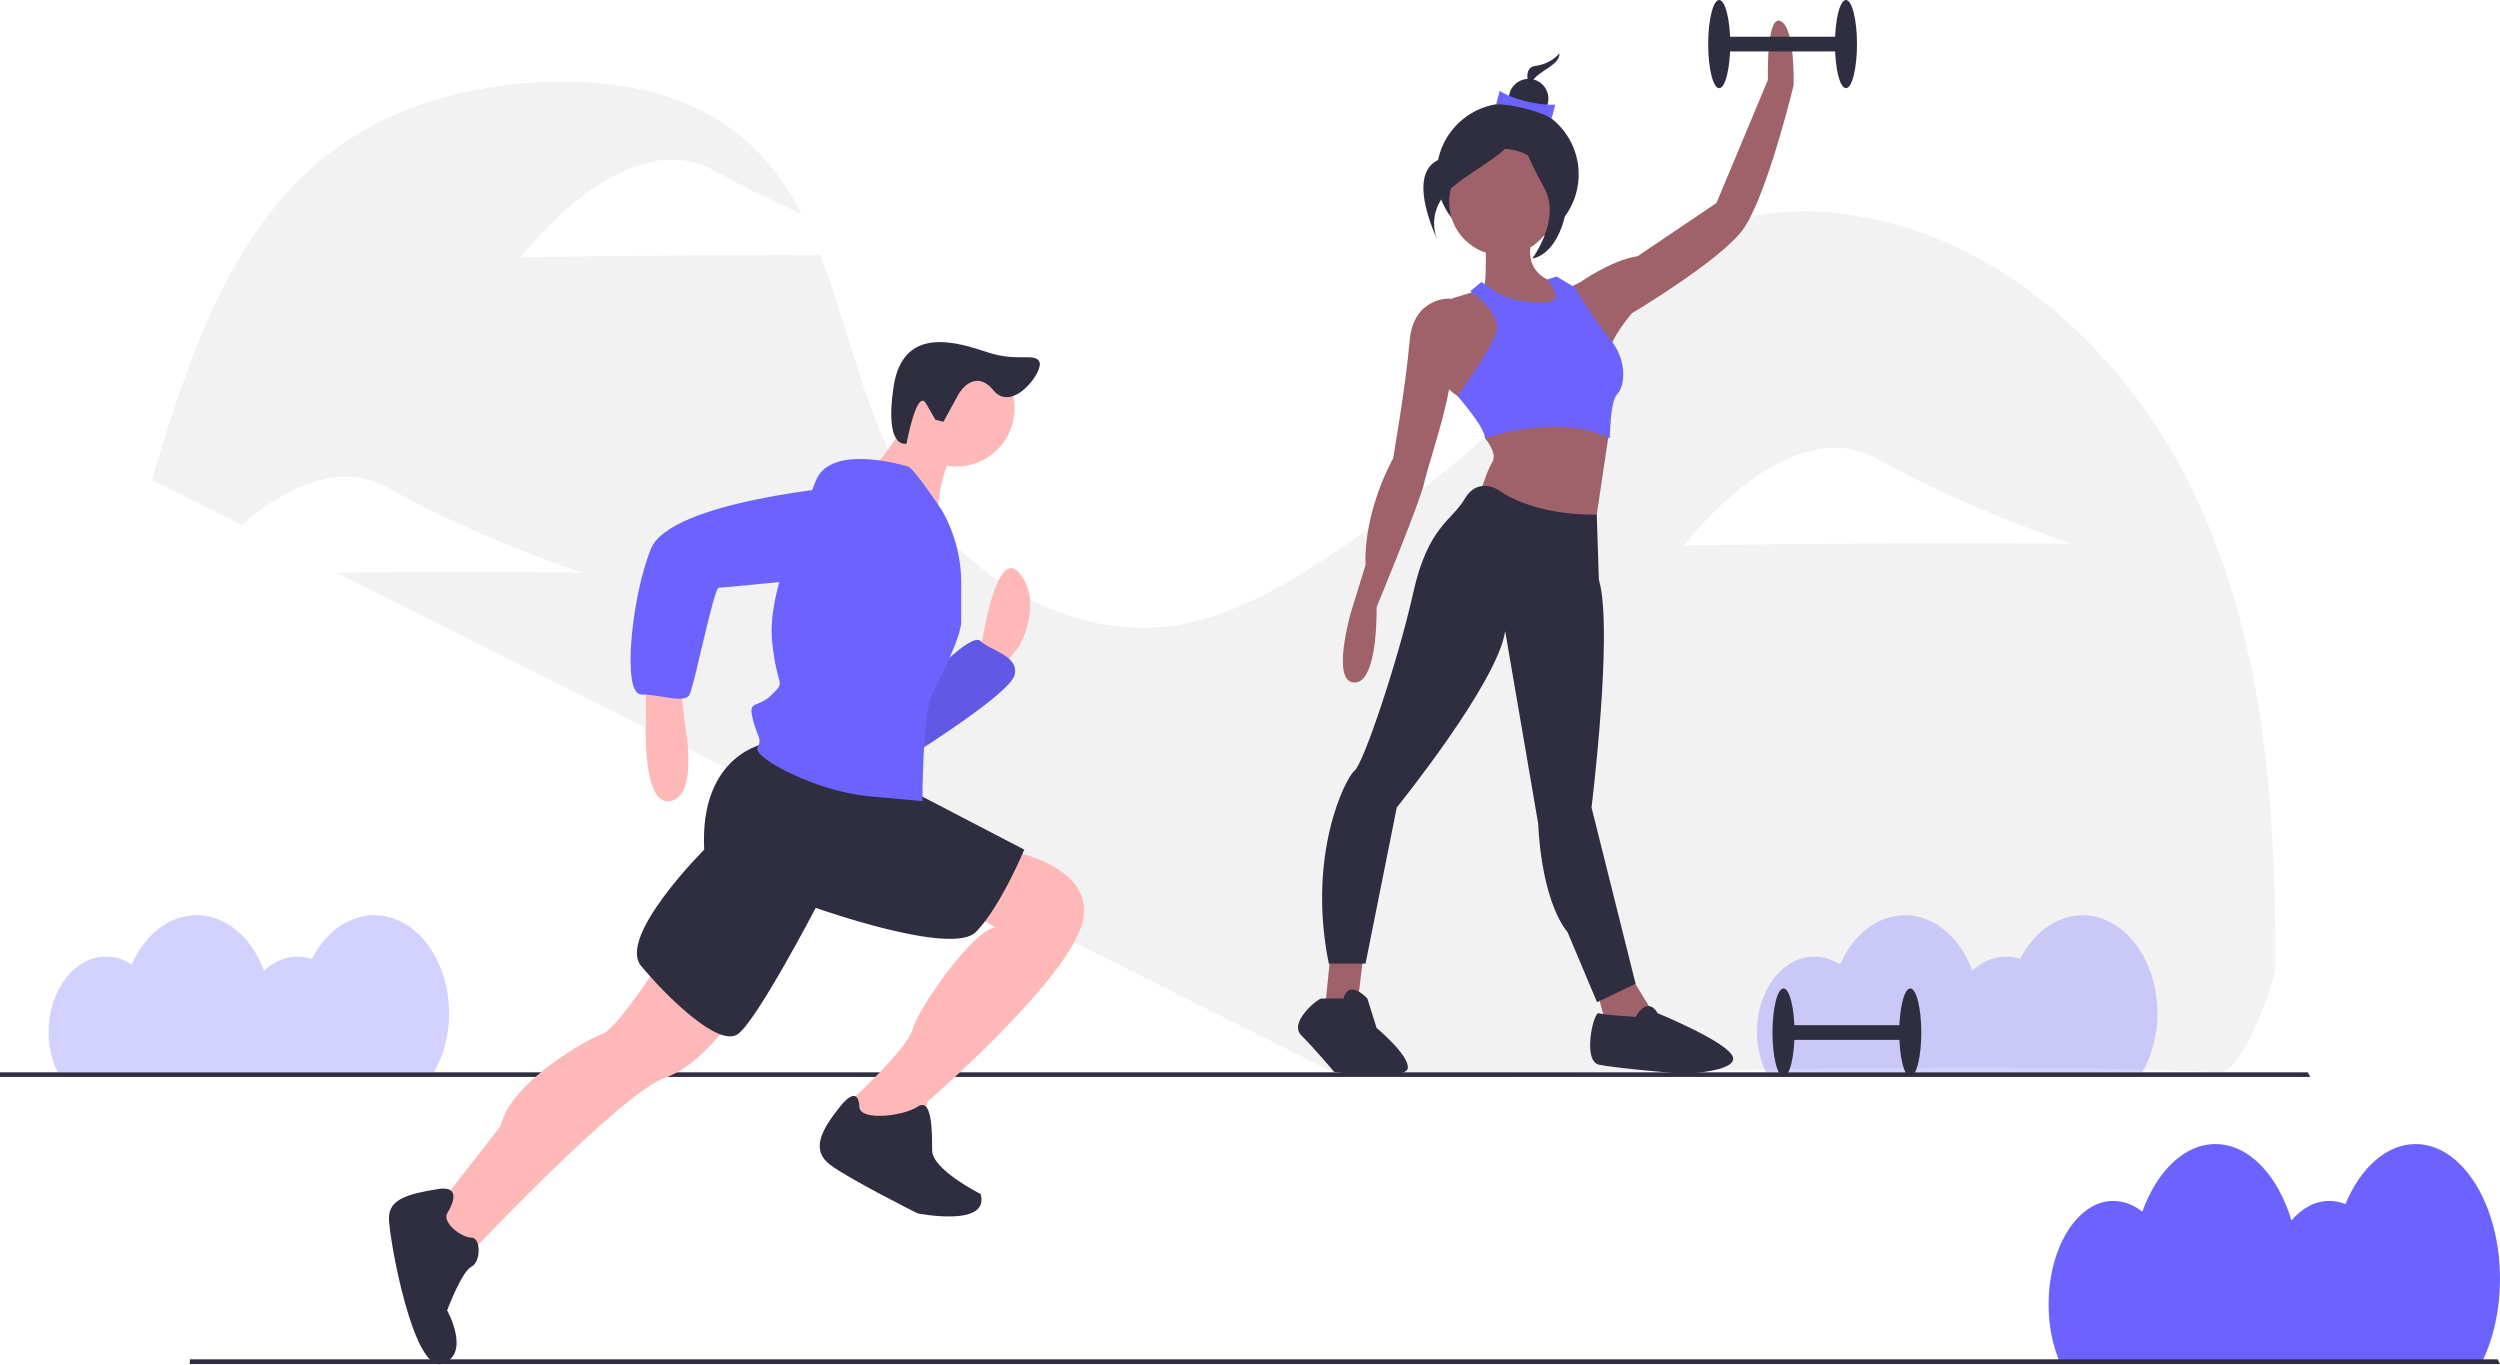
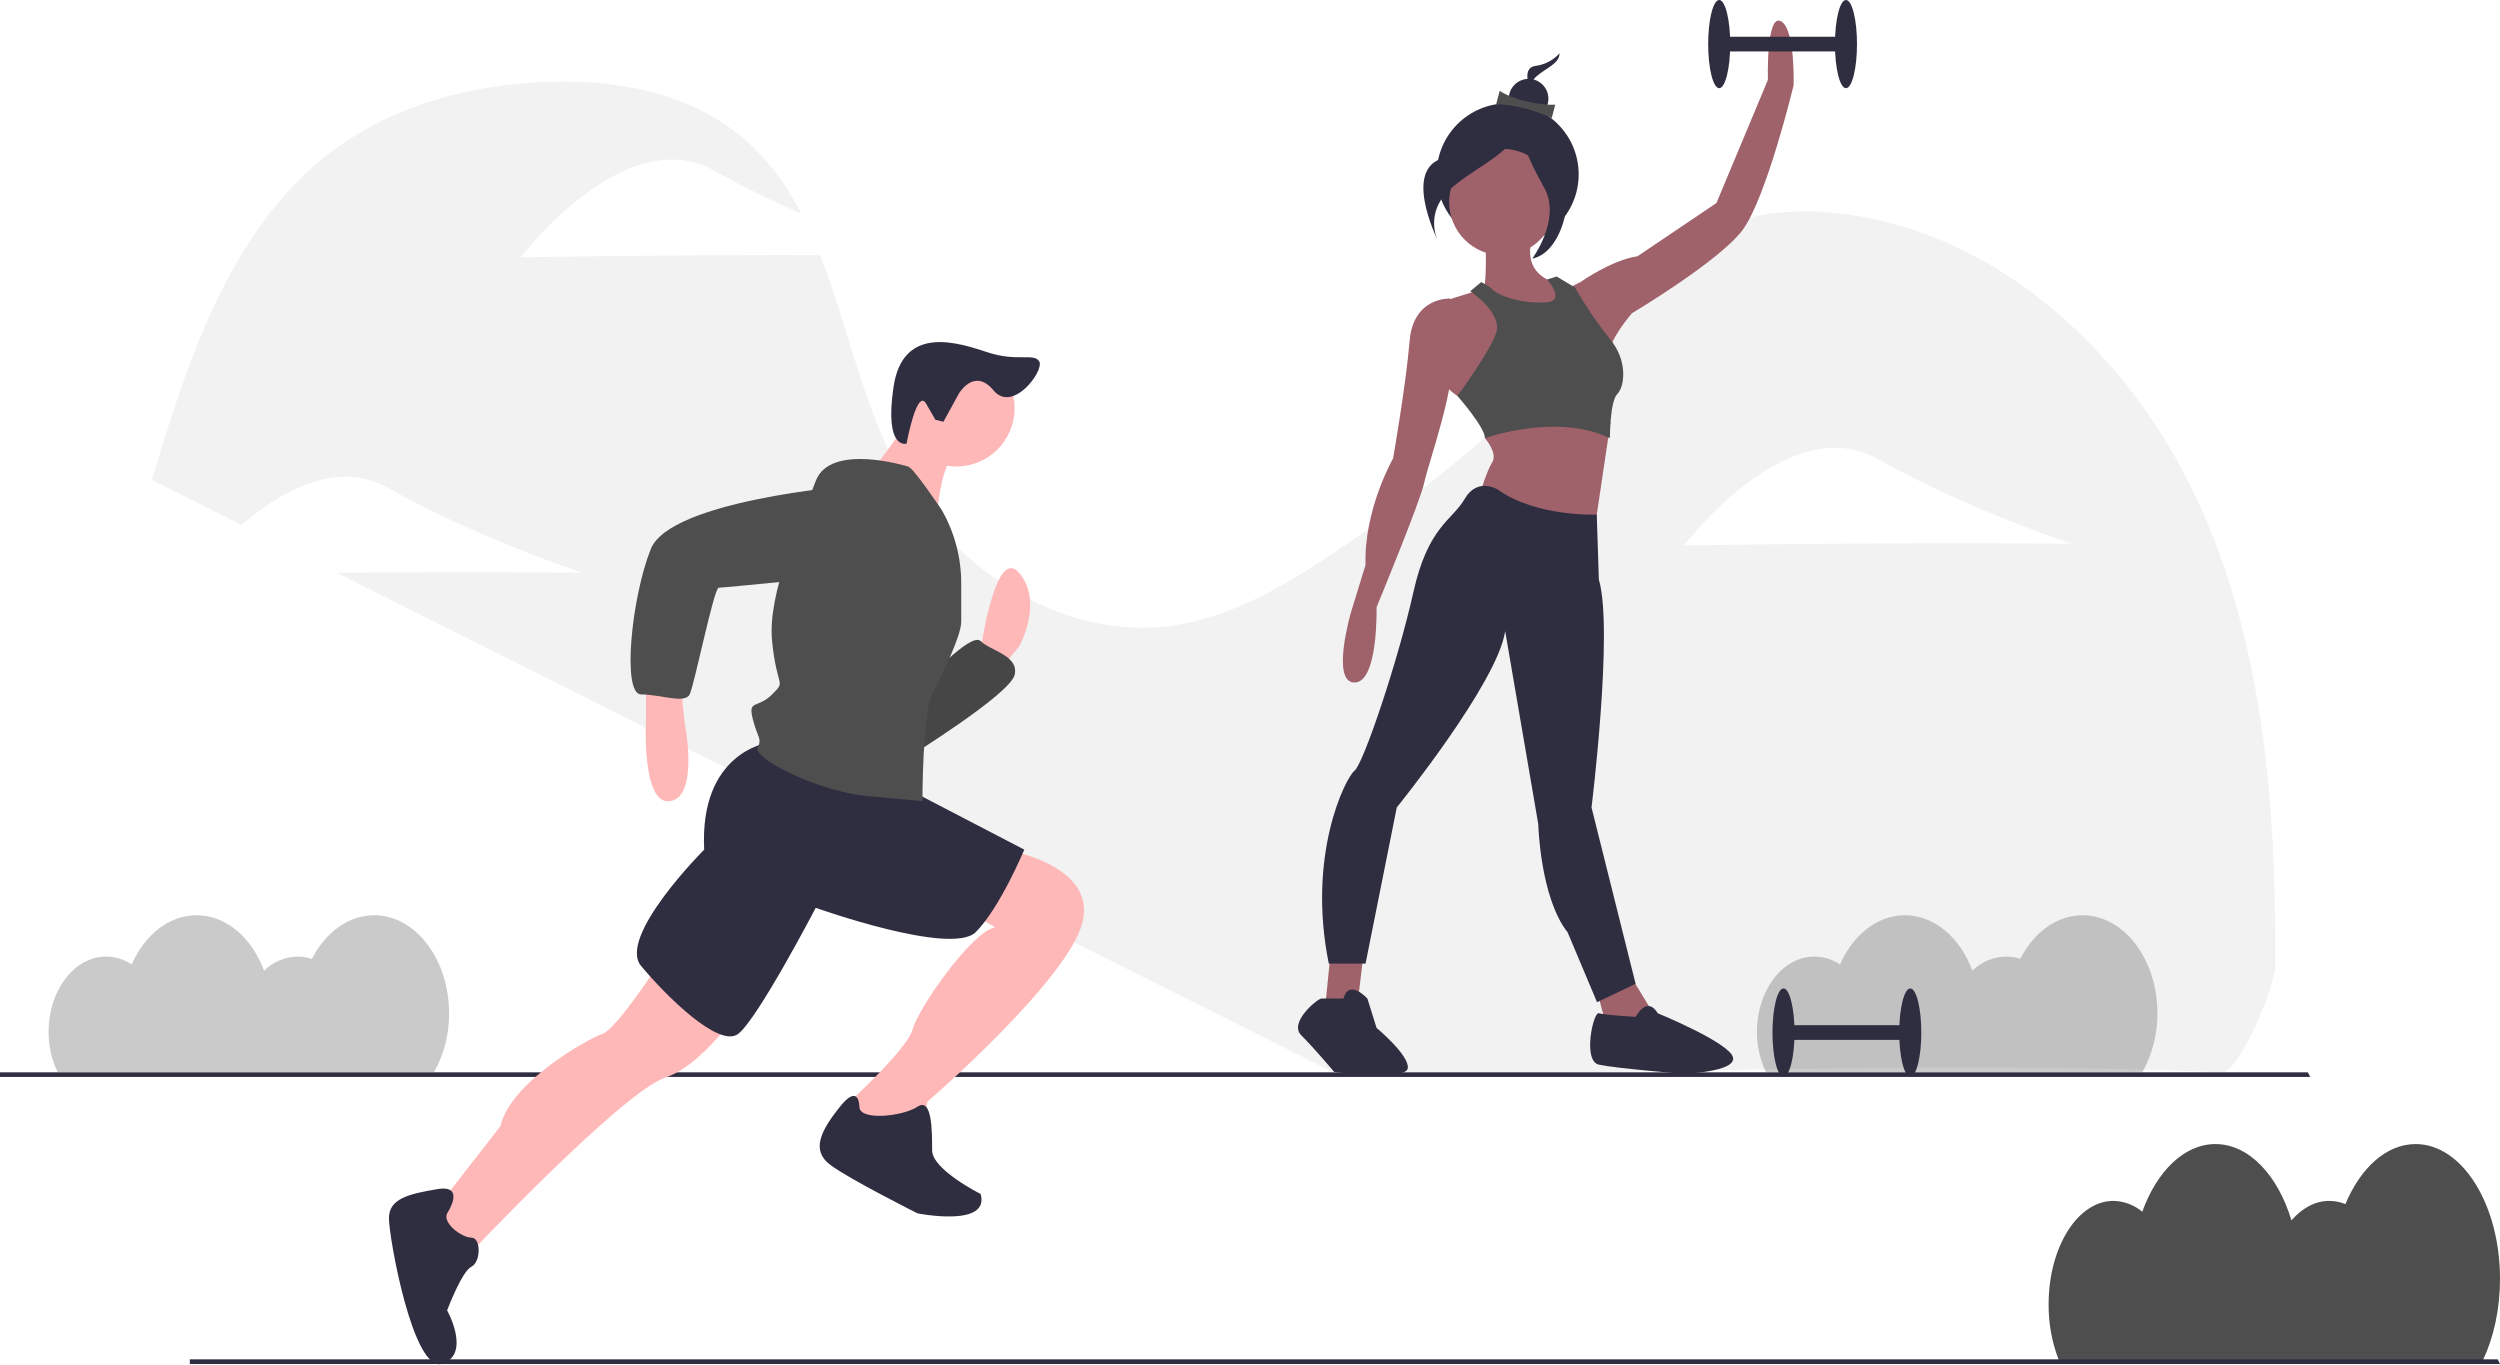
<svg xmlns="http://www.w3.org/2000/svg" id="f6ab8ba1-7e68-4bec-bb42-3789208a6270" data-name="Layer 1" width="1080" height="589.339" viewBox="0 0 1080 589.339">
-   <path d="M1140,707.811c0-32.167-16.322-58.243-36.457-58.243-12.655,0-23.8,10.305-30.337,25.946a18.287,18.287,0,0,0-6.967-1.398c-6.094,0-11.729,3.123-16.324,8.408-5.892-19.501-18.387-32.955-32.85-32.955-13.522,0-25.316,11.771-31.61,29.24a19.915,19.915,0,0,0-12.477-4.692C957.526,674.115,945,694.127,945,718.813a65.145,65.145,0,0,0,4.408,24.068h183.24C1137.261,733.125,1140,720.98,1140,707.811Z" transform="translate(-60 -155.3305)" fill="#6c63ff" />
+   <path d="M1140,707.811c0-32.167-16.322-58.243-36.457-58.243-12.655,0-23.8,10.305-30.337,25.946a18.287,18.287,0,0,0-6.967-1.398c-6.094,0-11.729,3.123-16.324,8.408-5.892-19.501-18.387-32.955-32.85-32.955-13.522,0-25.316,11.771-31.61,29.24a19.915,19.915,0,0,0-12.477-4.692C957.526,674.115,945,694.127,945,718.813a65.145,65.145,0,0,0,4.408,24.068h183.24C1137.261,733.125,1140,720.98,1140,707.811Z" transform="translate(-60 -155.3305)" fill="#4e4e4e" />
  <path d="M1009.299,371.482c-28.71-62.107-84.896-115.09-152.771-123.726-17.946-2.283-36.684-1.367-53.335,5.706-21.857,9.285-37.965,28.025-54.246,45.313A654.108,654.108,0,0,1,633.987,395.622c-20.687,13.696-42.876,26.475-67.437,29.979-49.245,7.026-97.956-26.556-120.414-70.942-14.029-27.727-20.512-60.28-31.854-89.119-13.061-.025-28.623-.02-45.365.057-46.277.213-83.944.897-83.944.897s44.774-59.307,83.776-37.334c12.464,7.022,25.519,13.288,37.516,18.567-6.816-13.111-15.413-24.907-27.24-34.392-23.321-18.702-54.907-23.948-84.769-22.555-31.357,1.463-63.002,9.858-88.482,28.192-45.391,32.662-64.135,90.153-80.178,143.723l38.778,19.44c16.633-14.38,40.956-28.605,63.375-15.975,39.003,21.973,83.807,36.562,83.807,36.562s-37.362-.338-83.639-.125c-7.772.036-15.292.085-22.441.142L636,618.567c142,2,249.068-5.679,384,0,7.037.296,22.866-36.592,22.918-46.3C1043.29,503.846,1038.009,433.589,1009.299,371.482Zm-137.882,18.615c-46.277.213-83.944.897-83.944.897s44.774-59.307,83.776-37.334,83.807,36.562,83.807,36.562S917.694,389.884,871.417,390.097Z" transform="translate(-60 -155.3305)" fill="#f2f2f2" />
-   <path d="M992,593.067c0-23.388-14.481-42.349-32.343-42.349-11.227,0-21.115,7.493-26.915,18.865a19.362,19.362,0,0,0-6.181-1.016,21.059,21.059,0,0,0-14.483,6.113c-5.228-14.179-16.313-23.962-29.144-23.962-11.997,0-22.46,8.558-28.043,21.26a20.107,20.107,0,0,0-11.07-3.412c-13.709,0-24.822,14.551-24.822,32.5a39.928,39.928,0,0,0,3.911,17.5H985.477A51.201,51.201,0,0,0,992,593.067Z" transform="translate(-60 -155.3305)" fill="#6c63ff" opacity="0.3" />
+   <path d="M992,593.067c0-23.388-14.481-42.349-32.343-42.349-11.227,0-21.115,7.493-26.915,18.865a19.362,19.362,0,0,0-6.181-1.016,21.059,21.059,0,0,0-14.483,6.113c-5.228-14.179-16.313-23.962-29.144-23.962-11.997,0-22.46,8.558-28.043,21.26a20.107,20.107,0,0,0-11.07-3.412c-13.709,0-24.822,14.551-24.822,32.5a39.928,39.928,0,0,0,3.911,17.5H985.477A51.201,51.201,0,0,0,992,593.067Z" transform="translate(-60 -155.3305)" fill="#4e4e4e" opacity="0.3" />
  <polygon points="1080 589.237 82 589.237 82 587.237 1079 587.237 1080 589.237" fill="#2f2e41" />
  <polygon points="998 465.237 0 465.237 0 463.237 997 463.237 998 465.237" fill="#2f2e41" />
  <path d="M483.63,436.467s6.285-46.093,16.761-33.523,0,31.427,0,31.427l-8.381,10.476-8.381-6.285Z" transform="translate(-60 -155.3305)" fill="#ffb8b8" />
-   <path d="M458.488,451.133s20.952-23.047,25.142-18.856,16.761,6.285,14.666,14.666-46.093,35.618-46.093,35.618Z" transform="translate(-60 -155.3305)" fill="#6c63ff" />
+   <path d="M458.488,451.133s20.952-23.047,25.142-18.856,16.761,6.285,14.666,14.666-46.093,35.618-46.093,35.618Z" transform="translate(-60 -155.3305)" fill="#4e4e4e" />
  <path d="M458.488,451.133s20.952-23.047,25.142-18.856,16.761,6.285,14.666,14.666-46.093,35.618-46.093,35.618Z" transform="translate(-60 -155.3305)" opacity="0.1" />
  <path d="M339.064,449.038v16.761s-2.095,37.713,10.476,35.618,6.285-33.523,6.285-33.523l-2.095-18.856Z" transform="translate(-60 -155.3305)" fill="#ffb8b8" />
  <path d="M345.349,570.557s-18.856,29.332-25.142,31.427-39.808,20.952-43.998,39.808l-29.332,37.713,14.666,18.856s67.045-71.235,85.902-77.521,37.713-37.713,37.713-37.713Z" transform="translate(-60 -155.3305)" fill="#ffb8b8" />
  <path d="M494.105,522.369s39.808,6.285,33.523,31.427S460.583,631.317,460.583,631.317l-2.095,12.571L435.441,648.078l-10.476-10.476,2.095-6.285s25.142-23.047,27.237-31.427,25.142-41.903,35.618-43.998L475.249,547.511Z" transform="translate(-60 -155.3305)" fill="#ffb8b8" />
  <path d="M253.162,679.506s8.381-12.571-4.19-10.476-20.952,4.19-20.952,12.571,10.476,67.045,23.047,62.855,2.095-23.047,2.095-23.047,6.285-16.761,10.476-18.856,4.19-12.571,0-12.571S251.067,683.696,253.162,679.506Z" transform="translate(-60 -155.3305)" fill="#2f2e41" />
  <path d="M431.251,633.412s0-10.476-8.381,0-12.571,18.856-4.19,25.142,37.713,20.952,37.713,20.952,31.427,6.285,27.237-8.381c0,0-20.952-10.476-20.952-18.856s0-23.047-6.285-18.856S431.251,639.698,431.251,633.412Z" transform="translate(-60 -155.3305)" fill="#2f2e41" />
  <path d="M391.443,476.275s-29.332,4.19-27.237,46.093c0,0-37.713,37.713-27.237,50.284s33.523,35.618,41.903,29.332,33.523-54.474,33.523-54.474,58.664,20.952,69.14,10.476,20.952-35.618,20.952-35.618l-52.379-27.237Z" transform="translate(-60 -155.3305)" fill="#2f2e41" />
  <circle cx="413.154" cy="176.379" r="25.142" fill="#ffb8b8" />
  <path d="M454.297,333.804s-14.666,23.047-18.856,25.142,29.332,23.047,29.332,23.047,0-27.237,10.476-33.523Z" transform="translate(-60 -155.3305)" fill="#ffb8b8" />
-   <path d="M452.202,356.851s-33.523-10.476-39.808,6.285-20.952,48.189-18.856,69.14,6.285,16.761,0,23.047-10.476,2.095-8.381,10.476,4.19,8.381,2.095,12.571S412.394,497.227,435.441,499.322l23.047,2.095s0-37.713,4.19-46.093,12.571-25.142,12.571-31.427V407.265a63.607,63.607,0,0,0-8.381-31.558h0S454.297,356.851,452.202,356.851Z" transform="translate(-60 -155.3305)" fill="#6c63ff" />
-   <path d="M427.06,365.232s-77.521,6.285-85.902,27.237-12.571,62.855-4.19,62.855,18.856,4.19,20.952,0,10.476-46.093,12.571-46.093,64.95-6.285,64.95-6.285S462.678,369.422,427.06,365.232Z" transform="translate(-60 -155.3305)" fill="#6c63ff" />
+   <path d="M452.202,356.851s-33.523-10.476-39.808,6.285-20.952,48.189-18.856,69.14,6.285,16.761,0,23.047-10.476,2.095-8.381,10.476,4.19,8.381,2.095,12.571S412.394,497.227,435.441,499.322l23.047,2.095s0-37.713,4.19-46.093,12.571-25.142,12.571-31.427V407.265a63.607,63.607,0,0,0-8.381-31.558h0S454.297,356.851,452.202,356.851Z" transform="translate(-60 -155.3305)" fill="#4e4e4e" />
+   <path d="M427.06,365.232s-77.521,6.285-85.902,27.237-12.571,62.855-4.19,62.855,18.856,4.19,20.952,0,10.476-46.093,12.571-46.093,64.95-6.285,64.95-6.285S462.678,369.422,427.06,365.232Z" transform="translate(-60 -155.3305)" fill="#4e4e4e" />
  <path d="M474.164,325.476s6.672-11.595,15.012-1.524S511.083,315.516,509,311.567s-9.438.178-22.042-3.943-36.885-12.514-40.951,14.867,5.618,24.511,5.618,24.511,4.439-24.263,8.451-17.294l4.012,6.969,3.48.857Z" transform="translate(-60 -155.3305)" fill="#2f2e41" />
  <circle cx="651.309" cy="75.314" r="30.674" fill="#2f2e41" />
  <path d="M701.504,253.349s1.587,28.572-1.587,28.572S719.758,295.413,719.758,295.413l14.286-7.937v-9.524s-19.048-2.381-11.111-23.016S701.504,253.349,701.504,253.349Z" transform="translate(-60 -155.3305)" fill="#9f616a" />
  <polygon points="574.835 411.517 572.454 435.327 580.391 437.708 586.74 431.359 589.121 411.517 574.835 411.517" fill="#9f616a" />
  <polygon points="689.124 425.01 693.092 440.089 704.203 447.232 716.109 440.883 702.616 418.66 689.124 425.01" fill="#9f616a" />
  <circle cx="649.043" cy="87.304" r="23.016" fill="#9f616a" />
  <path d="M695.154,328.747l-5.556-2.381s-9.524-5.556-10.318-16.667,7.937-25.397,7.937-25.397l12.699-3.968,14.92,12.143.16,19.603Z" transform="translate(-60 -155.3305)" fill="#9f616a" />
  <path d="M689.599,285.889l-3.175-1.587s-15.873-.794-17.461,18.254-7.143,50.795-7.143,50.795-12.699,22.223-11.905,46.033l-6.349,20.635s-8.73,30.159,1.587,30.159,9.524-32.54,9.524-32.54,19.048-46.033,20.635-53.969,15.08-45.239,11.111-55.557S689.599,285.889,689.599,285.889Z" transform="translate(-60 -155.3305)" fill="#9f616a" />
  <path d="M701.504,335.89v8.73s5.556,6.349,3.175,10.318-4.762,11.905-4.762,11.905L711.028,384.304l37.302,3.175,7.418-49.699Z" transform="translate(-60 -155.3305)" fill="#9f616a" />
  <path d="M736.425,280.333l6.349-3.175s13.492-9.524,24.604-11.111l34.128-23.016,22.223-53.176s-.794-28.572,5.556-25.397S834.84,192.236,834.84,192.236s-11.905,49.207-22.223,62.7-47.62,35.715-47.62,35.715-10.318,11.905-9.524,17.461S736.425,280.333,736.425,280.333Z" transform="translate(-60 -155.3305)" fill="#9f616a" />
  <path d="M707.059,366.843s-8.73-5.556-14.286,3.968-15.873,11.905-22.223,40.477S649.121,485.1,645.153,488.275s-20.635,36.509-11.111,83.335h15.873L663.408,504.148s43.652-53.969,46.826-76.192L724.52,511.291s.794,31.747,12.699,46.826l12.699,30.159,16.667-7.937-19.048-76.192s9.524-76.986,3.175-98.415l-.912-28.094S723.726,378.748,707.059,366.843Z" transform="translate(-60 -155.3305)" fill="#2f2e41" />
  <path d="M640.391,586.69h-9.524c-1.587,0-14.286,10.318-8.73,15.873s14.286,15.873,14.286,15.873,30.953,3.937,31.747-1.619-13.492-17.429-13.492-17.429l-3.968-12.699S642.772,577.959,640.391,586.69Z" transform="translate(-60 -155.3305)" fill="#2f2e41" />
  <path d="M766.584,594.626s-13.492-.794-15.873-1.587-7.143,20.635,0,22.223S787.22,619.23,787.22,619.23s23.016-.794,21.429-7.143-32.54-19.048-32.54-19.048S772.14,585.102,766.584,594.626Z" transform="translate(-60 -155.3305)" fill="#2f2e41" />
-   <path d="M703.885,279.54l-3.968-2.381-4.762,3.968s14.286,9.524,11.111,18.254-16.667,26.985-16.667,26.985,11.905,13.492,11.905,18.254c0,0,30.953-11.111,53.969,0,0,0,0-15.873,3.175-19.048s4.762-14.286-3.175-23.81a174.007,174.007,0,0,1-15.08-22.223l-7.937-4.762-4.088,1.297s8.056,9.021.12,9.815S707.853,284.302,703.885,279.54Z" transform="translate(-60 -155.3305)" fill="#6c63ff" />
+   <path d="M703.885,279.54l-3.968-2.381-4.762,3.968s14.286,9.524,11.111,18.254-16.667,26.985-16.667,26.985,11.905,13.492,11.905,18.254c0,0,30.953-11.111,53.969,0,0,0,0-15.873,3.175-19.048s4.762-14.286-3.175-23.81a174.007,174.007,0,0,1-15.08-22.223l-7.937-4.762-4.088,1.297s8.056,9.021.12,9.815S707.853,284.302,703.885,279.54Z" transform="translate(-60 -155.3305)" fill="#4e4e4e" />
  <path d="M733.728,178.347a16.767,16.767,0,0,1-10.4,5.448c-6.933.99-1.486,11.886-1.486,11.886s-1.981-3.962,1.981-7.429S733.728,182.804,733.728,178.347Z" transform="translate(-60 -155.3305)" fill="#2f2e41" />
  <circle cx="660.36" cy="42.628" r="8.549" fill="#2f2e41" />
-   <path d="M730.34,206.376c-6.604-3.45-17.965-6.163-24.002-5.969l1.527-5.838c5.344,3.631,16.645,6.394,24.002,5.969Z" transform="translate(-60 -155.3305)" fill="#6c63ff" />
+   <path d="M730.34,206.376c-6.604-3.45-17.965-6.163-24.002-5.969l1.527-5.838c5.344,3.631,16.645,6.394,24.002,5.969Z" transform="translate(-60 -155.3305)" fill="#4e4e4e" />
  <path d="M716.696,206.89s-10.407,13.38-31.221,16.354-4.46,35.681-4.46,35.681-5.947-11.894,5.947-22.3S716.696,220.27,716.696,206.89Z" transform="translate(-60 -155.3305)" fill="#2f2e41" />
  <path d="M717.49,206.096s5.947,20.814,14.867,23.787,4.46,34.194-10.407,37.167c0,0,12.637-17.097,5.203-30.477S715.26,212.786,717.49,206.096Z" transform="translate(-60 -155.3305)" fill="#2f2e41" />
  <rect x="742.696" y="15.873" width="54.763" height="6.349" fill="#2f2e41" />
  <ellipse cx="797.46" cy="19.048" rx="4.762" ry="19.048" fill="#2f2e41" />
  <ellipse cx="742.696" cy="19.048" rx="4.762" ry="19.048" fill="#2f2e41" />
  <rect x="770.475" y="442.882" width="54.763" height="6.349" fill="#2f2e41" />
  <ellipse cx="825.238" cy="446.057" rx="4.762" ry="19.048" fill="#2f2e41" />
  <ellipse cx="770.475" cy="446.057" rx="4.762" ry="19.048" fill="#2f2e41" />
-   <path d="M254,593.067c0-23.388-14.481-42.349-32.343-42.349-11.227,0-21.115,7.493-26.915,18.865a19.362,19.362,0,0,0-6.181-1.016,21.059,21.059,0,0,0-14.483,6.113c-5.228-14.179-16.313-23.962-29.144-23.962-11.997,0-22.46,8.558-28.043,21.26a20.107,20.107,0,0,0-11.07-3.412c-13.709,0-24.822,14.551-24.822,32.5a39.928,39.928,0,0,0,3.911,17.5H247.477A51.201,51.201,0,0,0,254,593.067Z" transform="translate(-60 -155.3305)" fill="#6c63ff" opacity="0.3" />
+   <path d="M254,593.067c0-23.388-14.481-42.349-32.343-42.349-11.227,0-21.115,7.493-26.915,18.865a19.362,19.362,0,0,0-6.181-1.016,21.059,21.059,0,0,0-14.483,6.113c-5.228-14.179-16.313-23.962-29.144-23.962-11.997,0-22.46,8.558-28.043,21.26a20.107,20.107,0,0,0-11.07-3.412c-13.709,0-24.822,14.551-24.822,32.5a39.928,39.928,0,0,0,3.911,17.5H247.477A51.201,51.201,0,0,0,254,593.067Z" transform="translate(-60 -155.3305)" fill="#4e4e4e" opacity="0.3" />
</svg>
